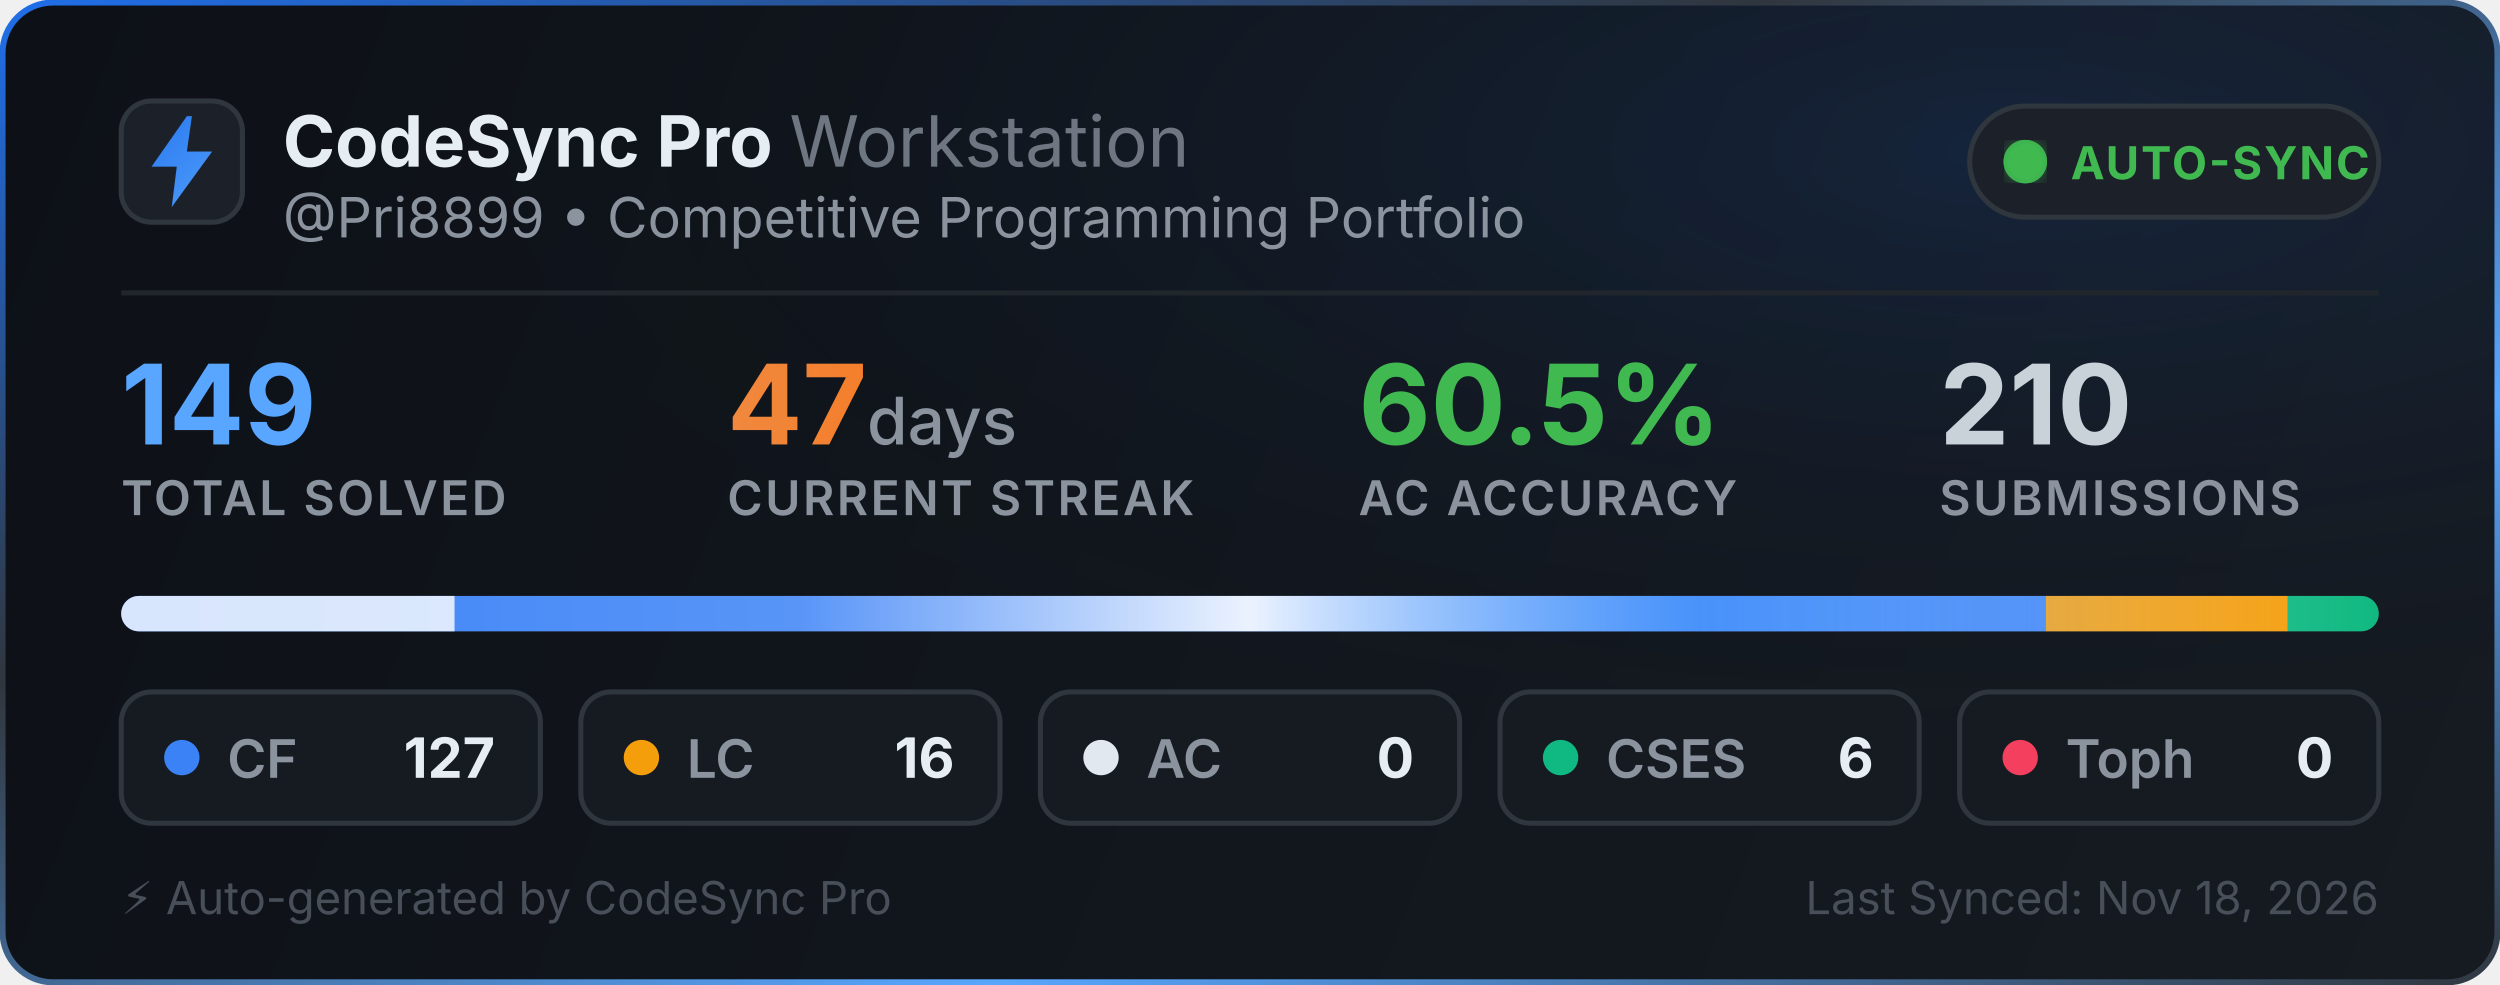
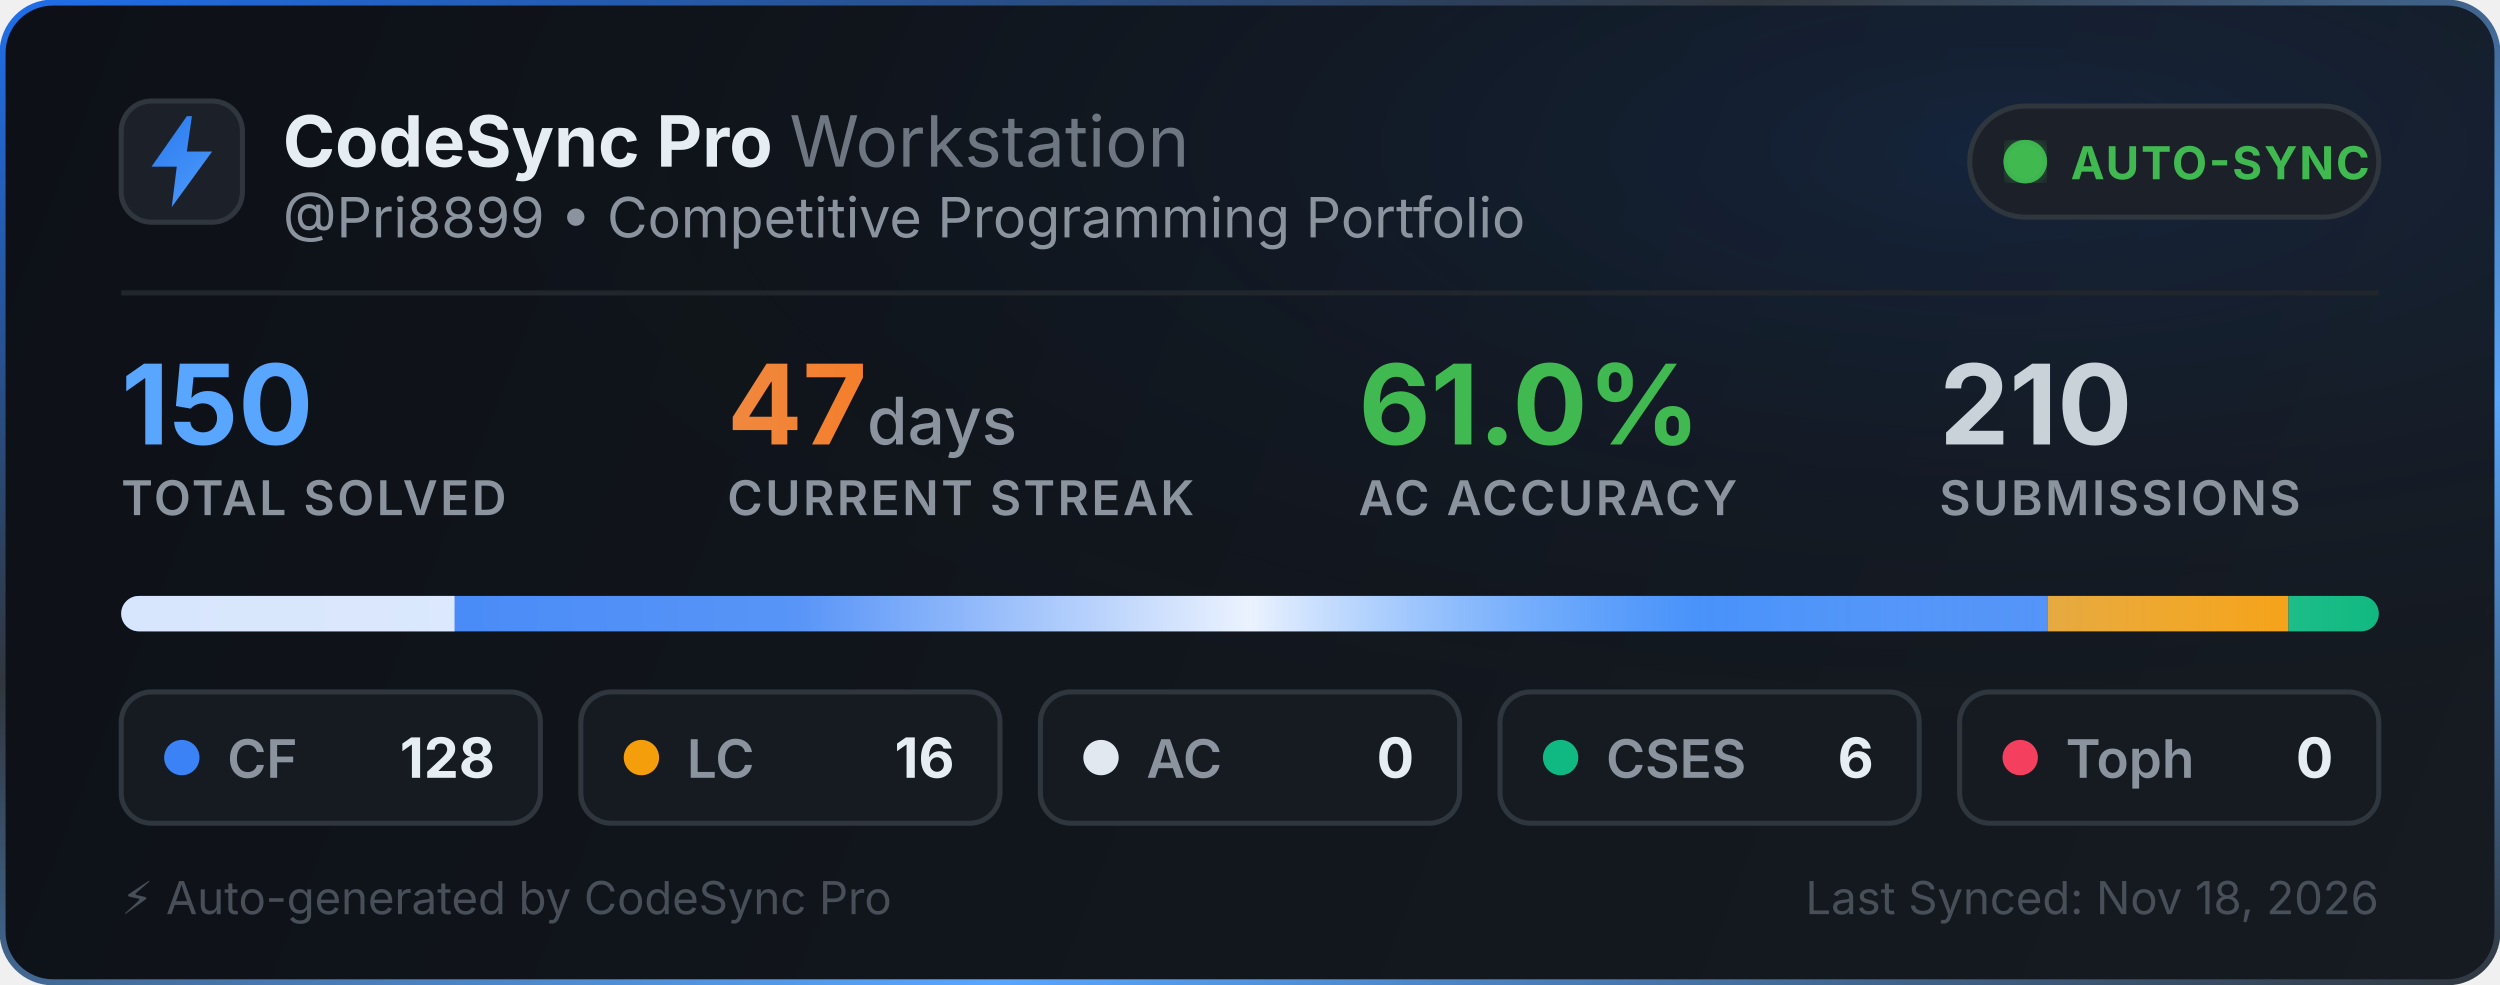
<svg xmlns="http://www.w3.org/2000/svg" width="495" height="195" viewBox="0 0 495 195" fill="none">
  <defs>
    <linearGradient id="bg" x1="0" y1="0" x2="495" y2="195" gradientUnits="userSpaceOnUse">
      <stop offset="0%" stop-color="#0d1117" />
      <stop offset="100%" stop-color="#161b22" />
    </linearGradient>
    <linearGradient id="border-flow" x1="0%" y1="0%" x2="100%" y2="100%">
      <stop offset="0%" stop-color="#1f6feb">
        <animate attributeName="stop-color" values="#1f6feb; #58a6ff; #3fb950; #1f6feb" dur="6s" repeatCount="indefinite" />
      </stop>
      <stop offset="35%" stop-color="#30363d">
        <animate attributeName="stop-color" values="#30363d; #1f6feb; #30363d; #30363d" dur="6s" repeatCount="indefinite" />
      </stop>
      <stop offset="70%" stop-color="#58a6ff">
        <animate attributeName="stop-color" values="#58a6ff; #3fb950; #1f6feb; #58a6ff" dur="6s" repeatCount="indefinite" />
      </stop>
      <stop offset="100%" stop-color="#30363d">
        <animate attributeName="stop-color" values="#30363d; #30363d; #58a6ff; #30363d" dur="6s" repeatCount="indefinite" />
      </stop>
    </linearGradient>
    <radialGradient id="aurora" cx="80%" cy="15%" r="65%">
      <stop offset="0%" stop-color="#1f6feb" stop-opacity="0.14">
        <animate attributeName="stop-opacity" values="0.06; 0.22; 0.06" dur="3.5s" repeatCount="indefinite" />
      </stop>
      <stop offset="100%" stop-color="#0d1117" stop-opacity="0" />
    </radialGradient>
    <linearGradient id="icon-grad" x1="0" y1="0" x2="24" y2="24" gradientUnits="userSpaceOnUse">
      <stop offset="0%" stop-color="#1f6feb">
        <animate attributeName="stop-color" values="#1f6feb; #58a6ff; #388bfd; #1f6feb" dur="2.5s" repeatCount="indefinite" />
      </stop>
      <stop offset="100%" stop-color="#58a6ff">
        <animate attributeName="stop-color" values="#58a6ff; #79c0ff; #1f6feb; #58a6ff" dur="2.5s" repeatCount="indefinite" />
      </stop>
    </linearGradient>
    <linearGradient id="streak-flame" x1="0%" y1="0%" x2="100%" y2="0%">
      <stop offset="0%" stop-color="#f0883e">
        <animate attributeName="stop-color" values="#f0883e; #ff7b72; #f97316; #f0883e" dur="2.2s" repeatCount="indefinite" />
      </stop>
      <stop offset="100%" stop-color="#f97316">
        <animate attributeName="stop-color" values="#f97316; #f0883e; #ff7b72; #f97316" dur="2.2s" repeatCount="indefinite" />
      </stop>
    </linearGradient>
    <linearGradient id="laser-sweep" x1="0%" y1="0%" x2="100%" y2="0%">
      <stop offset="0%" stop-color="#ffffff" stop-opacity="0" />
      <stop offset="30%" stop-color="#ffffff" stop-opacity="0.15" />
      <stop offset="50%" stop-color="#ffffff" stop-opacity="0.9" />
      <stop offset="70%" stop-color="#58a6ff" stop-opacity="0.45" />
      <stop offset="100%" stop-color="#ffffff" stop-opacity="0" />
      <animate attributeName="x1" values="-150%; 150%" dur="2.4s" repeatCount="indefinite" />
      <animate attributeName="x2" values="-50%; 250%" dur="2.4s" repeatCount="indefinite" />
    </linearGradient>
    <clipPath id="bar-clip">
      <rect x="24" y="118" width="447" height="7" rx="3.5" />
    </clipPath>
    <filter id="glow">
      <feGaussianBlur stdDeviation="2" result="blur" />
      <feMerge>
        <feMergeNode in="blur" />
        <feMergeNode in="SourceGraphic" />
      </feMerge>
    </filter>
  </defs>
  <style>
    .title { font-family: -apple-system, BlinkMacSystemFont, "Segoe UI", Inter, Helvetica, Arial, sans-serif; font-size: 14px; font-weight: 700; fill: #e6edf3; }
    .subtitle { font-family: -apple-system, BlinkMacSystemFont, "Segoe UI", Inter, Helvetica, Arial, sans-serif; font-size: 11px; fill: #8b949e; }
    .stat-val { font-family: -apple-system, BlinkMacSystemFont, "Segoe UI", Inter, Helvetica, Arial, sans-serif; font-weight: 700; }
    .stat-lbl { font-family: -apple-system, BlinkMacSystemFont, "Segoe UI", Inter, Helvetica, Arial, sans-serif; font-size: 9.5px; font-weight: 600; fill: #8b949e; letter-spacing: 0.5px; }
  </style>
  <rect x="0.5" y="0.5" width="494" height="194" rx="10" fill="url(#bg)" stroke="url(#border-flow)" stroke-width="1.2" />
  <rect x="1" y="1" width="493" height="193" rx="10" fill="url(#aurora)" pointer-events="none" />
  <g transform="translate(24, 20)">
    <rect width="24" height="24" rx="6" fill="#1c2129" stroke="#30363d" stroke-width="1" />
    <path d="M13 3L6 13h5l-1 8 8-11h-5l1-7z" fill="url(#icon-grad)" />
  </g>
  <g>
    <text x="56" y="33" class="title">CodeSync Pro <tspan font-weight="400" fill="#6e7681">Workstation</tspan>
    </text>
    <text x="56" y="47" class="subtitle">@Pri8899 • Competitive Programming Portfolio</text>
  </g>
  <g transform="translate(390, 21)">
    <rect width="81" height="22" rx="11" fill="#1c2129" stroke="#30363d" stroke-width="1" />
    <circle cx="11" cy="11" r="3.5" fill="#3fb950" filter="url(#glow)" />
    <circle cx="11" cy="11" r="3.5" fill="none" stroke="#3fb950" stroke-width="1.6" opacity="0.8">
      <animate attributeName="r" values="3.5; 10" dur="2s" repeatCount="indefinite" />
      <animate attributeName="opacity" values="0.85; 0" dur="2s" repeatCount="indefinite" />
      <animate attributeName="stroke-width" values="1.6; 0.2" dur="2s" repeatCount="indefinite" />
    </circle>
    <circle cx="11" cy="11" r="3.5" fill="none" stroke="#3fb950" stroke-width="1.6" opacity="0.8">
      <animate attributeName="r" values="3.5; 10" dur="2s" begin="1s" repeatCount="indefinite" />
      <animate attributeName="opacity" values="0.85; 0" dur="2s" begin="1s" repeatCount="indefinite" />
      <animate attributeName="stroke-width" values="1.6; 0.2" dur="2s" begin="1s" repeatCount="indefinite" />
    </circle>
    <text x="20" y="14.5" font-family="-apple-system, BlinkMacSystemFont, Segoe UI, Inter, Helvetica, Arial, sans-serif" font-size="9" font-weight="700" fill="#3fb950" letter-spacing="0.4px">AUTO-SYNC</text>
  </g>
  <line x1="24" y1="58" x2="471" y2="58" stroke="#21262d" stroke-width="1" />
  <g transform="translate(24, 68)">
    <g>
-       <text x="0" y="20" class="stat-val" font-size="22" fill="#58a6ff">149</text>
+       <text x="0" y="20" class="stat-val" font-size="22" fill="#58a6ff">150</text>
      <text x="0" y="34" class="stat-lbl">TOTAL SOLVED</text>
    </g>
    <g>
      <text x="120" y="20" class="stat-val" font-size="22" fill="url(#streak-flame)">47<tspan font-size="13" font-weight="500" fill="#8b949e"> days</tspan>
      </text>
      <text x="120" y="34" class="stat-lbl">CURRENT STREAK</text>
    </g>
    <g>
-       <text x="245" y="20" class="stat-val" font-size="22" fill="#3fb950">60.5%</text>
+       <text x="245" y="20" class="stat-val" font-size="22" fill="#3fb950">61.0%</text>
      <text x="245" y="34" class="stat-lbl">AC ACCURACY</text>
    </g>
    <g>
      <text x="360" y="20" class="stat-val" font-size="22" fill="#c9d1d9">210</text>
      <text x="360" y="34" class="stat-lbl">SUBMISSIONS</text>
    </g>
  </g>
  <g>
    <rect x="24" y="118" width="447" height="7" rx="3.5" fill="#21262d" />
    <g clip-path="url(#bar-clip)">
-       <rect x="24" y="118" width="381" height="7" fill="#3b82f6" />
-       <rect x="405" y="118" width="48" height="7" fill="#f59e0b" />
-       <rect x="453" y="118" width="18" height="7" fill="#10b981" />
+       <rect x="24" y="118" width="381.44" height="7" fill="#3b82f6" />
+       <rect x="405.44" y="118" width="47.68" height="7" fill="#f59e0b" />
+       <rect x="453.12" y="118" width="17.88" height="7" fill="#10b981" />
      <rect x="24" y="118" width="447" height="7" fill="url(#laser-sweep)" />
      <rect y="118" width="90" height="7" fill="#ffffff" fill-opacity="0.8">
        <animate attributeName="x" values="-66; 471; -66" dur="2.8s" repeatCount="indefinite" />
      </rect>
    </g>
  </g>
  <g transform="translate(24, 137)">
    <rect width="83" height="26" rx="6" fill="#161b22" stroke="#30363d" stroke-width="1" />
    <circle cx="12" cy="13" r="3.5" fill="#3b82f6">
      <animate attributeName="r" values="3.0; 4.3; 3.0" dur="2s" repeatCount="indefinite" />
      <animate attributeName="opacity" values="0.75; 1; 0.75" dur="2s" repeatCount="indefinite" />
    </circle>
    <text x="21" y="17" font-family="-apple-system, BlinkMacSystemFont, Segoe UI, Inter, Helvetica, Arial, sans-serif" font-size="10.5" font-weight="600" fill="#8b949e">CF</text>
-     <text x="74" y="17" text-anchor="end" font-family="-apple-system, BlinkMacSystemFont, Segoe UI, Inter, Helvetica, Arial, sans-serif" font-size="11" font-weight="700" fill="#e6edf3">127</text>
+     <text x="74" y="17" text-anchor="end" font-family="-apple-system, BlinkMacSystemFont, Segoe UI, Inter, Helvetica, Arial, sans-serif" font-size="11" font-weight="700" fill="#e6edf3">128</text>
  </g>
  <g transform="translate(115, 137)">
    <rect width="83" height="26" rx="6" fill="#161b22" stroke="#30363d" stroke-width="1" />
    <circle cx="12" cy="13" r="3.5" fill="#f59e0b">
      <animate attributeName="r" values="3.0; 4.3; 3.0" dur="2.25s" repeatCount="indefinite" />
      <animate attributeName="opacity" values="0.75; 1; 0.75" dur="2.25s" repeatCount="indefinite" />
    </circle>
    <text x="21" y="17" font-family="-apple-system, BlinkMacSystemFont, Segoe UI, Inter, Helvetica, Arial, sans-serif" font-size="10.5" font-weight="600" fill="#8b949e">LC</text>
    <text x="74" y="17" text-anchor="end" font-family="-apple-system, BlinkMacSystemFont, Segoe UI, Inter, Helvetica, Arial, sans-serif" font-size="11" font-weight="700" fill="#e6edf3">16</text>
  </g>
  <g transform="translate(206, 137)">
    <rect width="83" height="26" rx="6" fill="#161b22" stroke="#30363d" stroke-width="1" />
    <circle cx="12" cy="13" r="3.5" fill="#e2e8f0">
      <animate attributeName="r" values="3.0; 4.3; 3.0" dur="2.5s" repeatCount="indefinite" />
      <animate attributeName="opacity" values="0.75; 1; 0.75" dur="2.5s" repeatCount="indefinite" />
    </circle>
    <text x="21" y="17" font-family="-apple-system, BlinkMacSystemFont, Segoe UI, Inter, Helvetica, Arial, sans-serif" font-size="10.5" font-weight="600" fill="#8b949e">AC</text>
    <text x="74" y="17" text-anchor="end" font-family="-apple-system, BlinkMacSystemFont, Segoe UI, Inter, Helvetica, Arial, sans-serif" font-size="11" font-weight="700" fill="#e6edf3">0</text>
  </g>
  <g transform="translate(297, 137)">
    <rect width="83" height="26" rx="6" fill="#161b22" stroke="#30363d" stroke-width="1" />
    <circle cx="12" cy="13" r="3.5" fill="#10b981">
      <animate attributeName="r" values="3.0; 4.3; 3.0" dur="2.75s" repeatCount="indefinite" />
      <animate attributeName="opacity" values="0.75; 1; 0.75" dur="2.75s" repeatCount="indefinite" />
    </circle>
    <text x="21" y="17" font-family="-apple-system, BlinkMacSystemFont, Segoe UI, Inter, Helvetica, Arial, sans-serif" font-size="10.5" font-weight="600" fill="#8b949e">CSES</text>
    <text x="74" y="17" text-anchor="end" font-family="-apple-system, BlinkMacSystemFont, Segoe UI, Inter, Helvetica, Arial, sans-serif" font-size="11" font-weight="700" fill="#e6edf3">6</text>
  </g>
  <g transform="translate(388, 137)">
    <rect width="83" height="26" rx="6" fill="#161b22" stroke="#30363d" stroke-width="1" />
    <circle cx="12" cy="13" r="3.5" fill="#f43f5e">
      <animate attributeName="r" values="3.0; 4.3; 3.0" dur="3s" repeatCount="indefinite" />
      <animate attributeName="opacity" values="0.75; 1; 0.75" dur="3s" repeatCount="indefinite" />
    </circle>
    <text x="21" y="17" font-family="-apple-system, BlinkMacSystemFont, Segoe UI, Inter, Helvetica, Arial, sans-serif" font-size="10.5" font-weight="600" fill="#8b949e">Toph</text>
    <text x="74" y="17" text-anchor="end" font-family="-apple-system, BlinkMacSystemFont, Segoe UI, Inter, Helvetica, Arial, sans-serif" font-size="11" font-weight="700" fill="#e6edf3">0</text>
  </g>
  <text x="24" y="181" font-family="-apple-system, BlinkMacSystemFont, Segoe UI, Inter, Helvetica, Arial, sans-serif" font-size="9" fill="#484f58">⚡ Auto-generated by CodeSync Pro</text>
  <text x="471" y="181" text-anchor="end" font-family="-apple-system, BlinkMacSystemFont, Segoe UI, Inter, Helvetica, Arial, sans-serif" font-size="9" fill="#484f58">Last Synced: Nov 18, 2026</text>
</svg>
